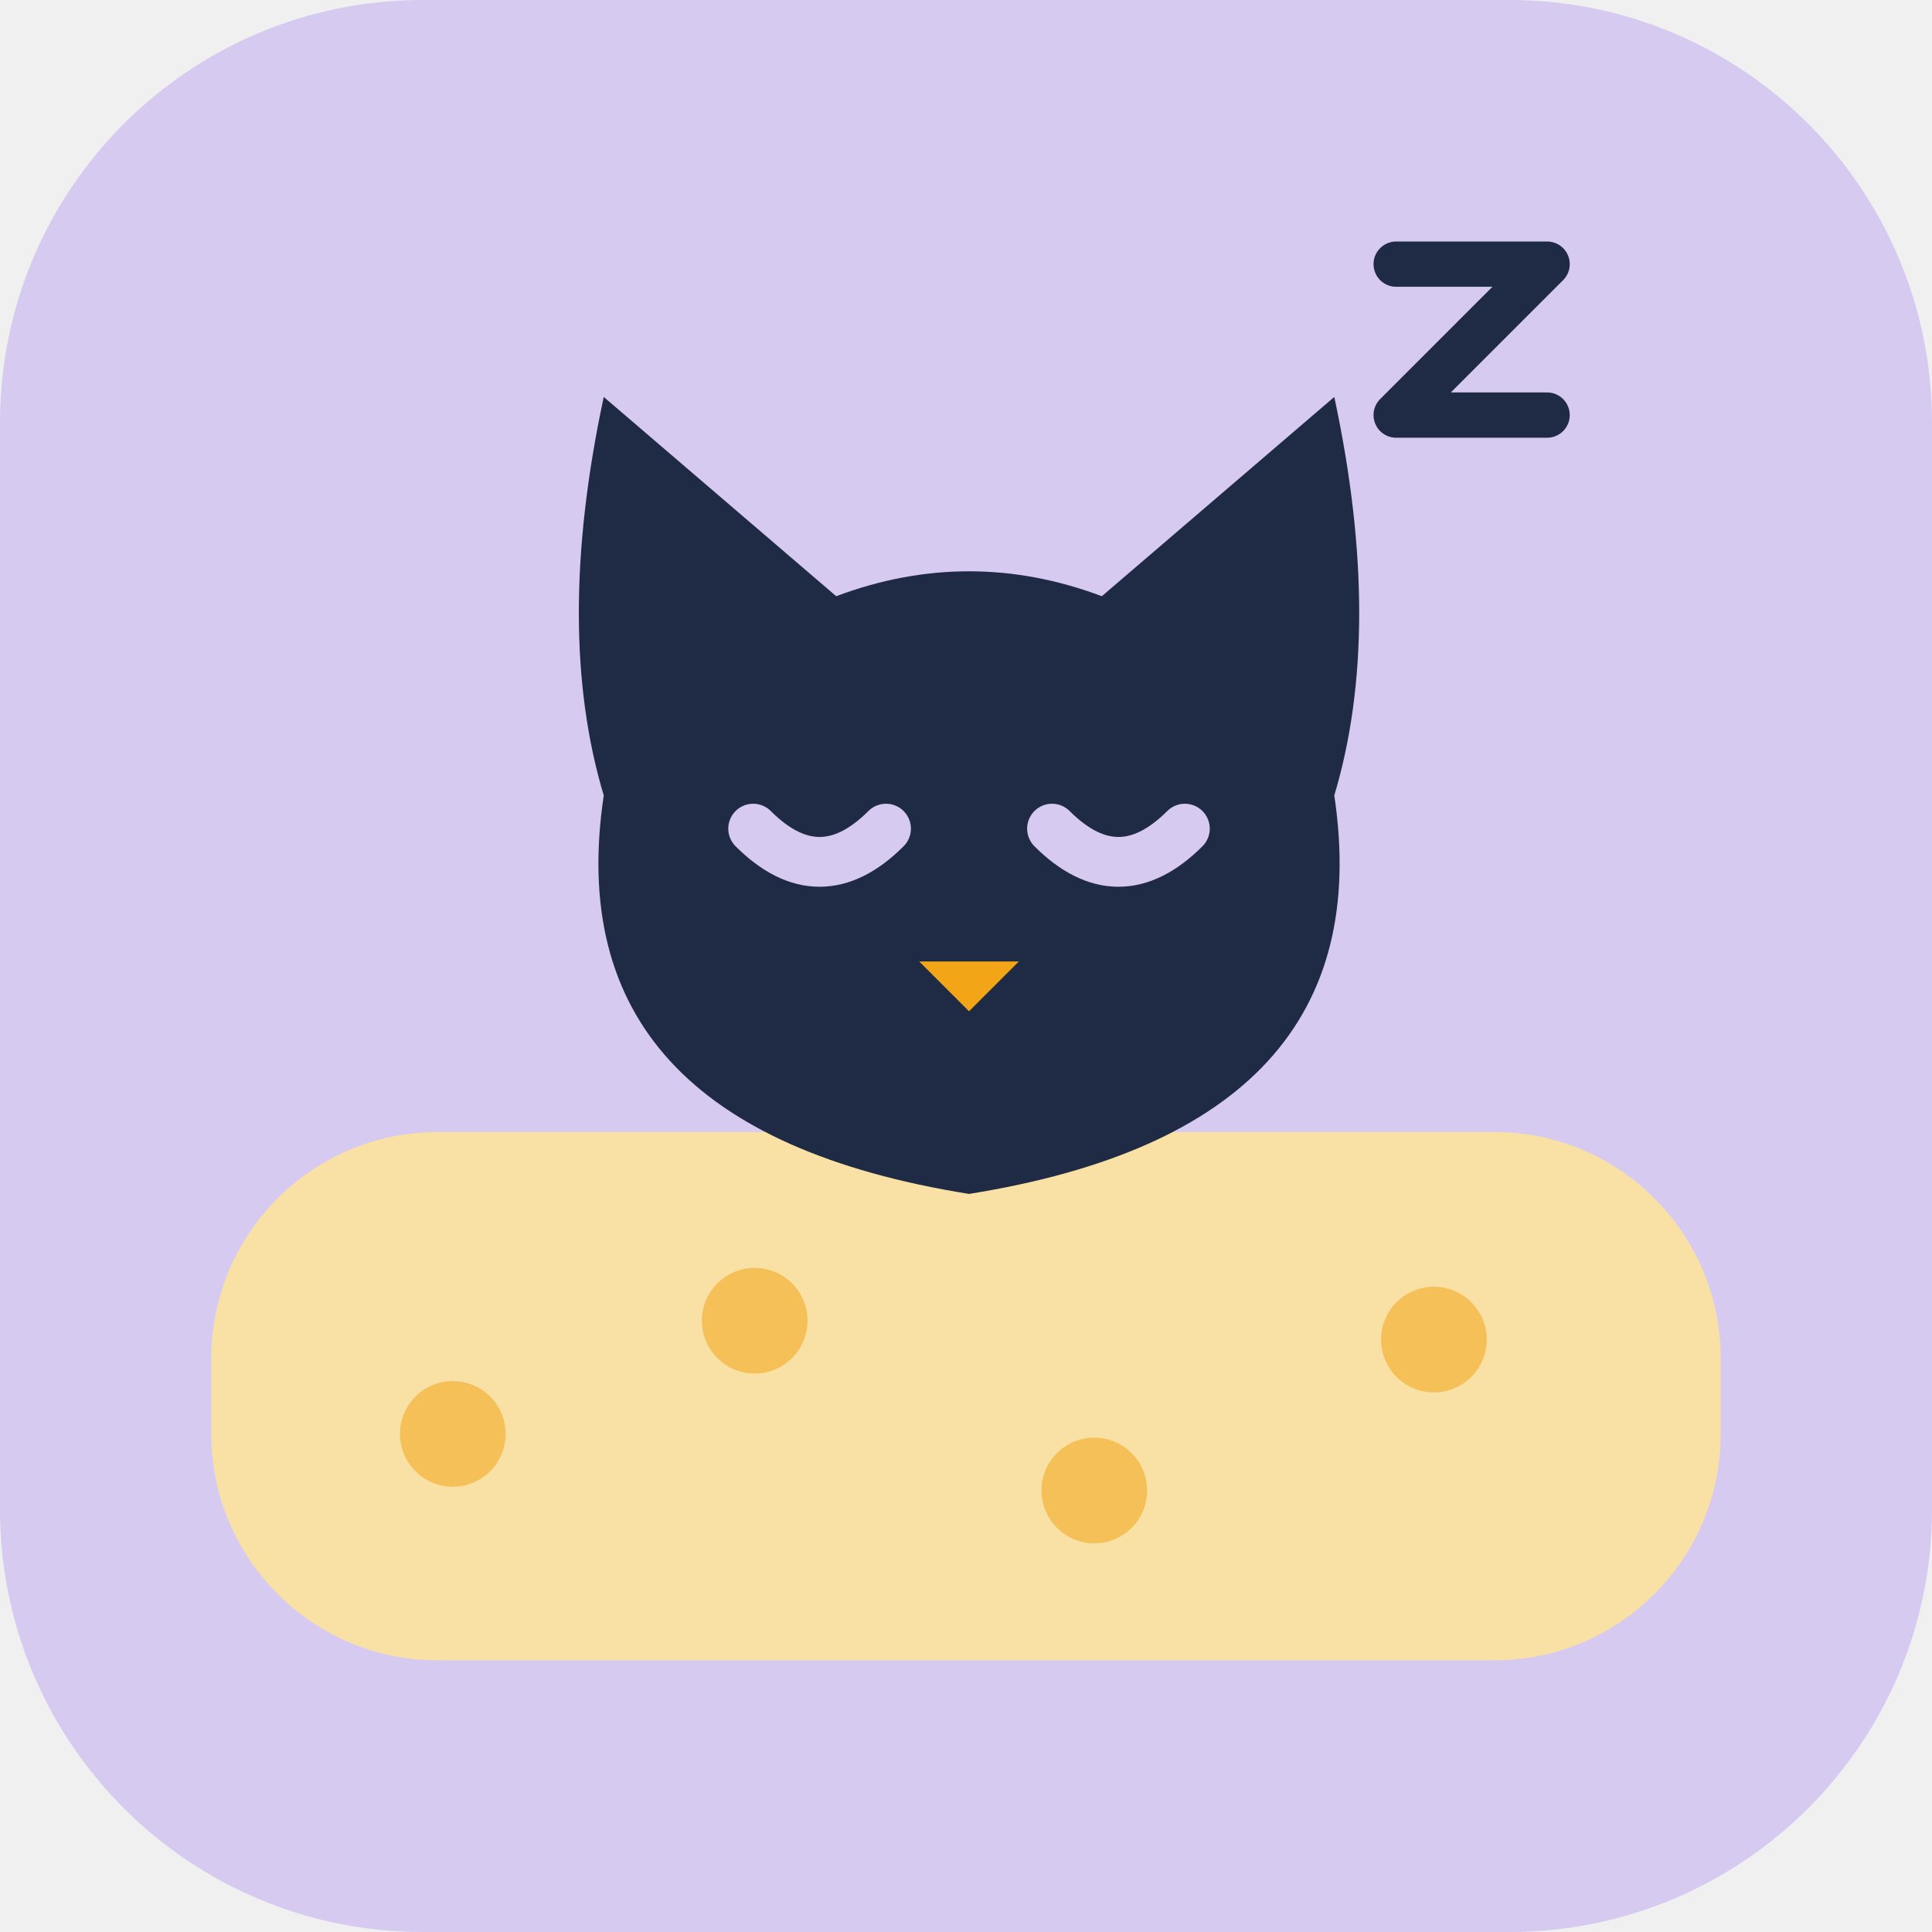
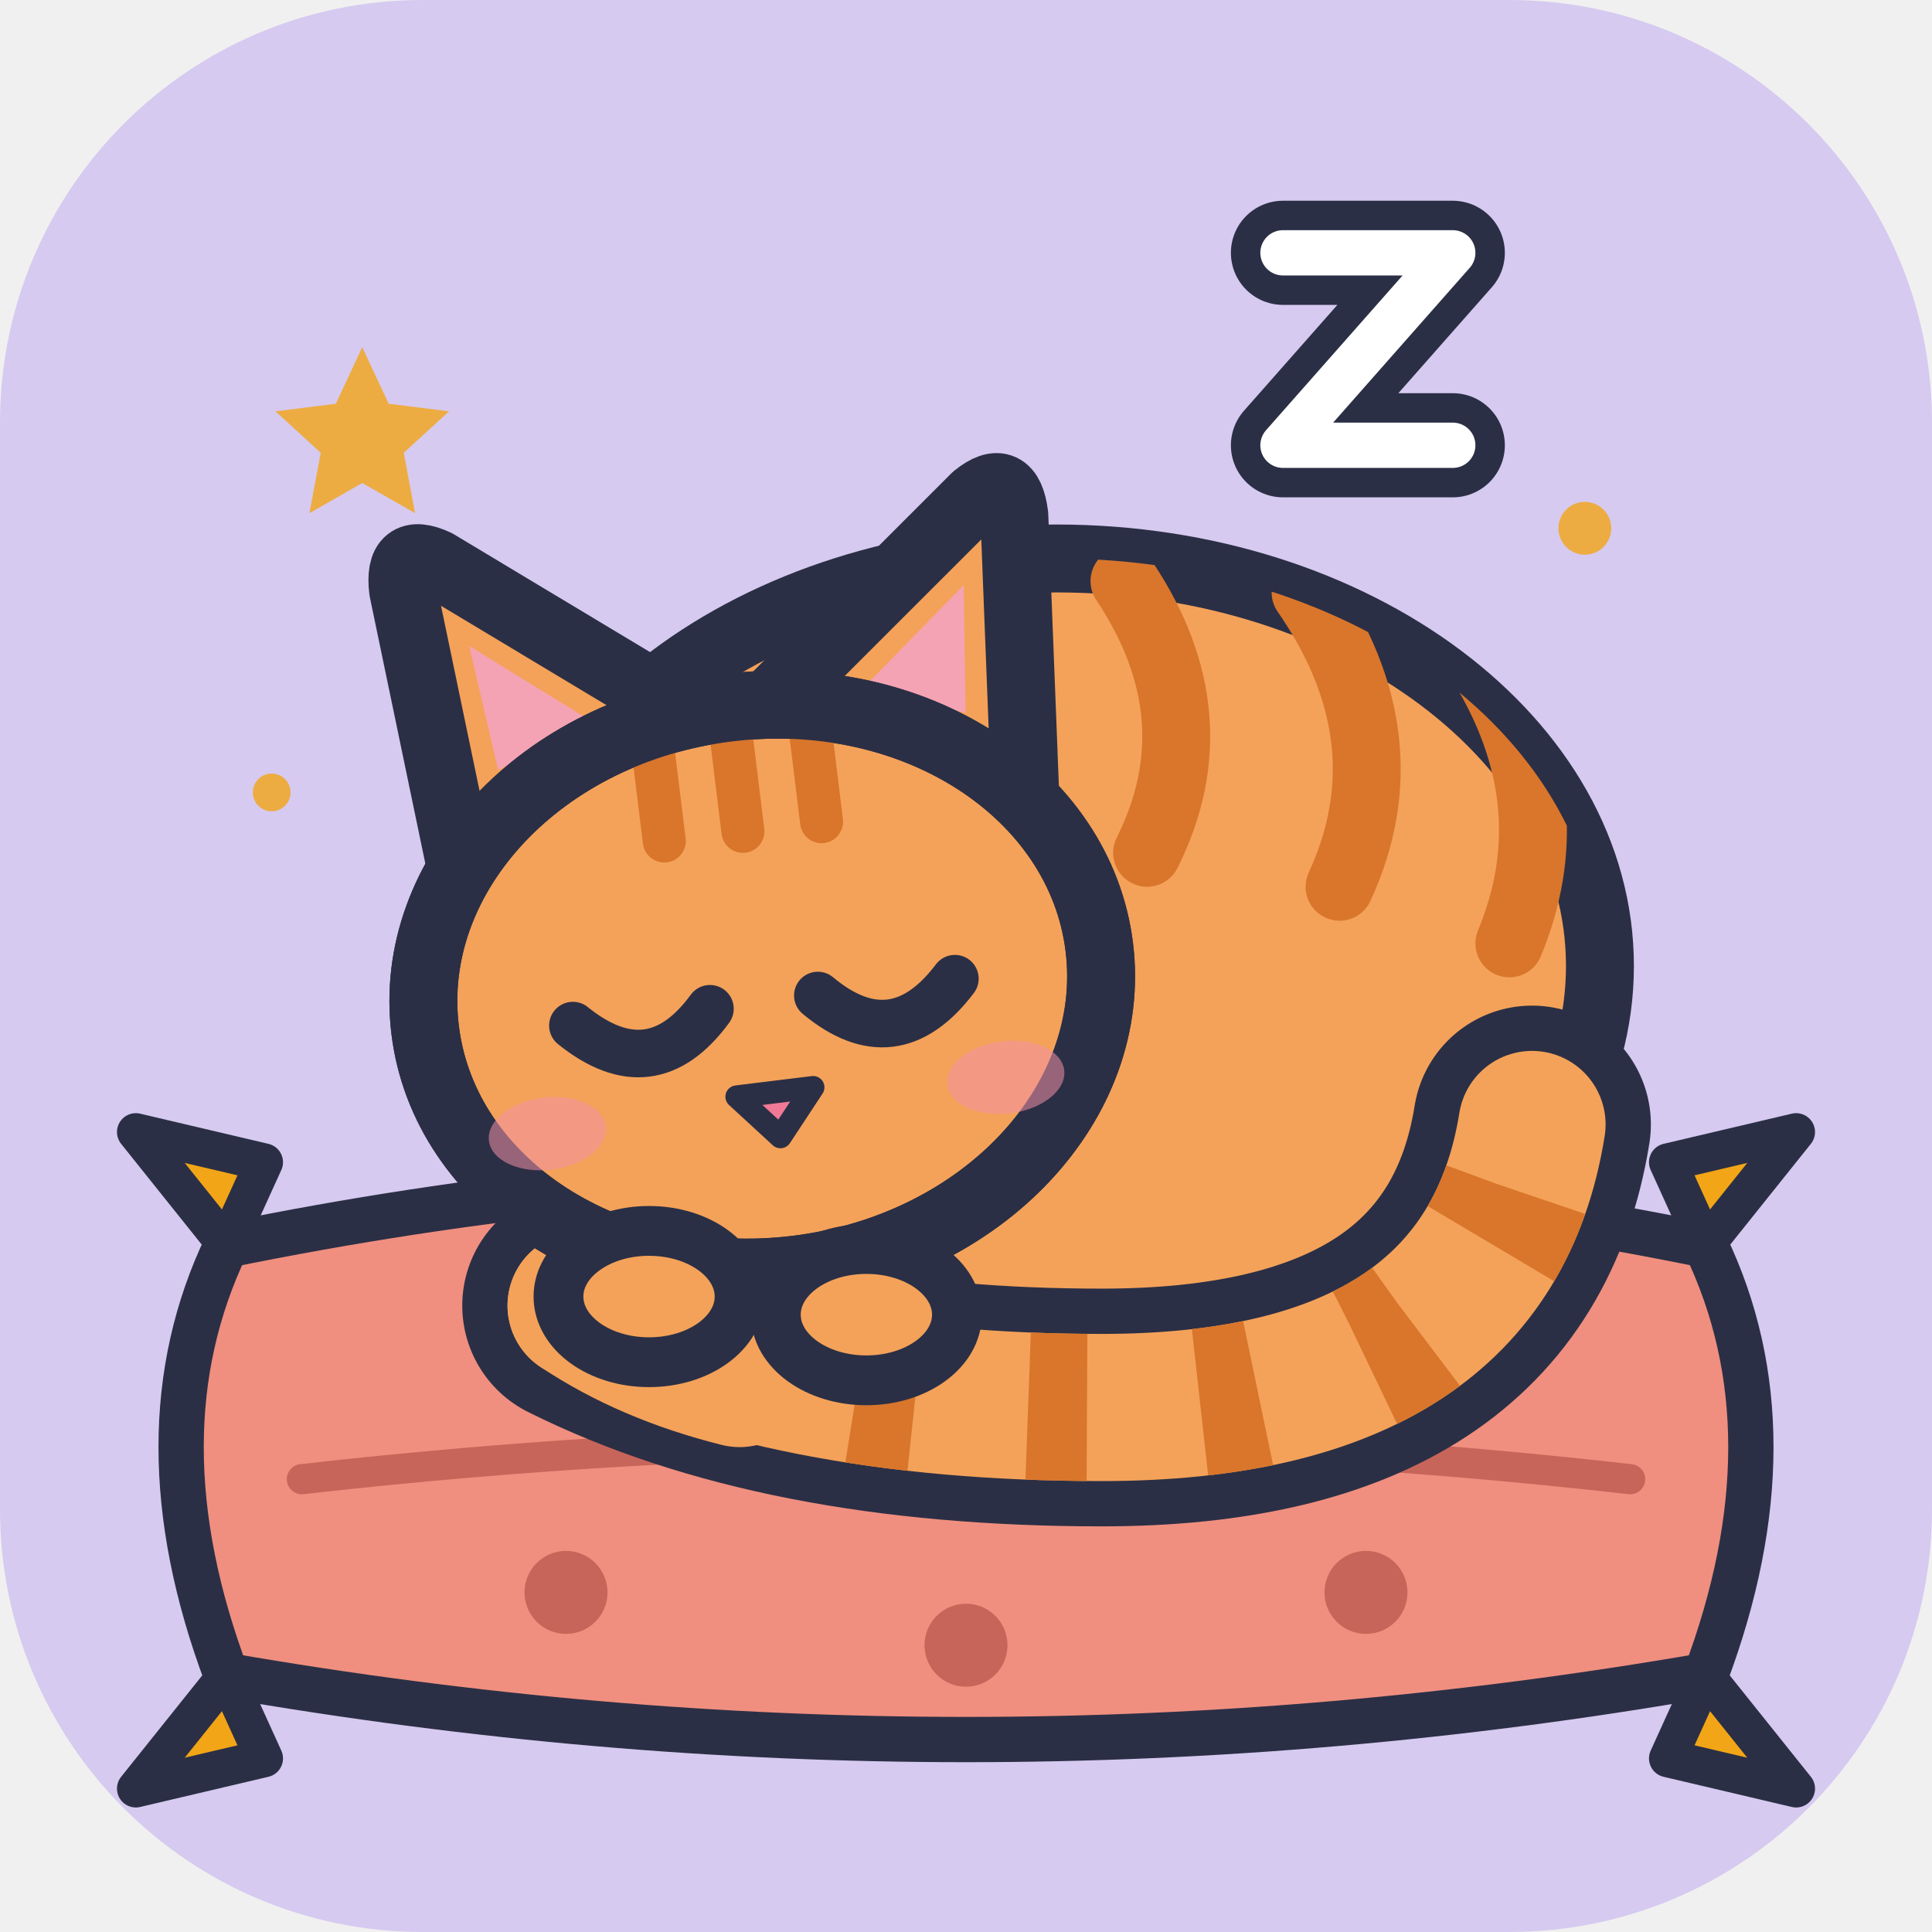
<svg xmlns="http://www.w3.org/2000/svg" viewBox="0 0 512 512">
+   <defs>
+     <clipPath id="ib">
+       <ellipse cx="36" cy="37" rx="24" ry="18" />
+     </clipPath>
+     <clipPath id="ih">
+       <ellipse cx="23" cy="38" rx="15" ry="12.5" />
+     </clipPath>
+   </defs>
  <rect width="512" height="512" rx="112" fill="#D6CAF0" />
-   <rect x="56" y="300" width="400" height="140" rx="60" fill="#F9E1A6" />
-   <g fill="#F2A516" opacity=".55">
-     <circle cx="120" cy="380" r="14" />
-     <circle cx="200" cy="350" r="14" />
-     <circle cx="290" cy="395" r="14" />
-     <circle cx="380" cy="355" r="14" />
+   <g fill="#F2A516" opacity=".8">
+     <path d="M96 92l7 15 16 2-12 11 3 16-14-8-14 8 3-16-12-11 16-2z" />
+     <circle cx="420" cy="140" r="7" />
+     <circle cx="72" cy="210" r="5" />
  </g>
-   <g transform="translate(116 70) scale(4.4)">
-     <path fill="#1F2A44" d="M10 8 L24 20 Q32 17 40 20 L54 8 Q57 22 54 32 Q57 52 32 56 Q7 52 10 32 Q7 22 10 8Z" />
-     <path fill="none" stroke="#D6CAF0" stroke-width="3" stroke-linecap="round" d="M19 34 Q23 38 27 34 M37 34 Q41 38 45 34" />
-     <path fill="#F2A516" d="M29 42 h6 l-3 3z" />
+   <path d="M60 330Q256 290 452 330Q476 380 452 444Q256 478 60 444Q36 380 60 330Z" fill="#F08F7F" stroke="#2B2F45" stroke-width="12" stroke-linejoin="round" />
+   <path d="M80 392Q256 372 432 392" fill="none" stroke="#C8655A" stroke-width="8" stroke-linecap="round" />
+   <g fill="#C8655A">
+     <circle cx="150" cy="422" r="11" />
+     <circle cx="256" cy="436" r="11" />
+     <circle cx="362" cy="422" r="11" />
  </g>
-   <path fill="none" stroke="#1F2A44" stroke-width="12" stroke-linecap="round" stroke-linejoin="round" d="M370 70h40l-40 40h40" />
+   <g fill="#F2A516" stroke="#2B2F45" stroke-width="10" stroke-linejoin="round">
+     <path d="M60 330l-24-30 34 8z" />
+     <path d="M452 330l24-30-34 8z" />
+     <path d="M60 444l-24 30 34-8z" />
+     <path d="M452 444l24 30-34-8z" />
+   </g>
+   <g transform="translate(64 34) scale(6)">
+     <g stroke="#2B2F45" stroke-linejoin="round" stroke-linecap="round">
+       <ellipse cx="36" cy="37" rx="24" ry="18" stroke-width="3" fill="#F4A259" />
+       <g clip-path="url(#ib)" stroke="none">
+         <ellipse cx="45" cy="25" rx="12" ry="8" fill="none" />
+         <ellipse cx="54" cy="43" rx="9" ry="8" fill="none" />
+         <path d="M39 20Q43 26 40 32M47 20.5Q51.5 27 48.5 33.5M55 24Q58.5 30 56 36" fill="none" stroke-width="3" stroke="#D9762B" opacity="1" />
+       </g>
+       <path d="M57 44Q55 56.5 38 56.5Q24 56.5 15 52" fill="none" stroke-width="10.5" />
+       <path d="M57 44Q55 56.5 38 56.5Q24 56.5 15 52" fill="none" stroke-width="6.5" stroke="#F4A259" />
+       <path d="M57 44Q55 56.5 38 56.5Q24 56.5 15 52" fill="none" stroke-width="6.5" stroke-linecap="butt" stroke-dasharray="2.6 5" stroke-dashoffset="-3" stroke="#D9762B" opacity="1" />
+       <path d="M22 55Q18 54 15 52" fill="none" stroke-width="6.5" stroke="#F4A259" />
+       <g transform="rotate(-7 23 38)">
+         <path d="M10.6 33L9.4 18.6Q9.4 16.6 11 17.6L21.5 25.8Z" stroke-width="3" fill="#F4A259" />
+         <path d="M24.5 25.8L35 17.6Q36.6 16.6 36.6 18.6L35.4 33Z" stroke-width="3" fill="#F4A259" />
+         <path d="M12.6 27L12 21.4L17 25.4ZM29 25.4L34 21.4L33.4 27Z" fill="#F4A3B4" stroke="none" opacity="1" />
+         <ellipse cx="23" cy="38" rx="15" ry="12.5" stroke-width="3" fill="#F4A259" />
+         <g clip-path="url(#ih)" stroke="none">
+           <ellipse cx="32" cy="30" rx="8.5" ry="7" fill="none" />
+           <ellipse cx="11" cy="33" rx="6.5" ry="6" fill="none" />
+           <ellipse cx="23" cy="43.5" rx="9" ry="7" fill="none" />
+           <path d="M23 32Q21 39 17.5 43Q16.5 51 23 51Q29.5 51 28.5 43Q25 39 23 32Z" fill="none" />
+           <path d="M19.5 26.5v4.5M23 26v5M26.5 26.5v4.5" fill="none" stroke-width="1.9" stroke-linecap="round" stroke="#D9762B" opacity="1" />
+         </g>
+         <ellipse cx="23" cy="38" rx="15" ry="12.5" fill="none" stroke-width="3" />
+         <ellipse cx="12.8" cy="43.2" rx="2.6" ry="1.6" fill="#F28FA6" stroke="none" opacity=".55" />
+         <ellipse cx="33.2" cy="43.2" rx="2.6" ry="1.6" fill="#F28FA6" stroke="none" opacity=".55" />
+         <path d="M14.5 38.6Q17.6 41.8 20.6 38.6M25.4 38.6Q28.4 41.8 31.5 38.6" fill="none" stroke-width="2.1" stroke="#2B2F45" />
+         <path d="M21.3 42.6H24.7L23 44.6Z" fill="#F07A96" stroke-width="1" stroke="#2B2F45" />
+       </g>
+       <ellipse cx="18" cy="51.6" rx="4" ry="2.9" stroke-width="2.2" fill="#F4A259" />
+       <ellipse cx="27.6" cy="52.4" rx="4" ry="2.9" stroke-width="2.2" fill="#F4A259" />
+       <g fill="none" opacity="1">
+         <path d="M46 5.5h7.5l-7.5 8.5h7.5" stroke-width="4.6" />
+         <path d="M46 5.5h7.5l-7.5 8.5h7.5" stroke="#FFFFFF" stroke-width="2" />
+       </g>
+     </g>
+   </g>
</svg>
